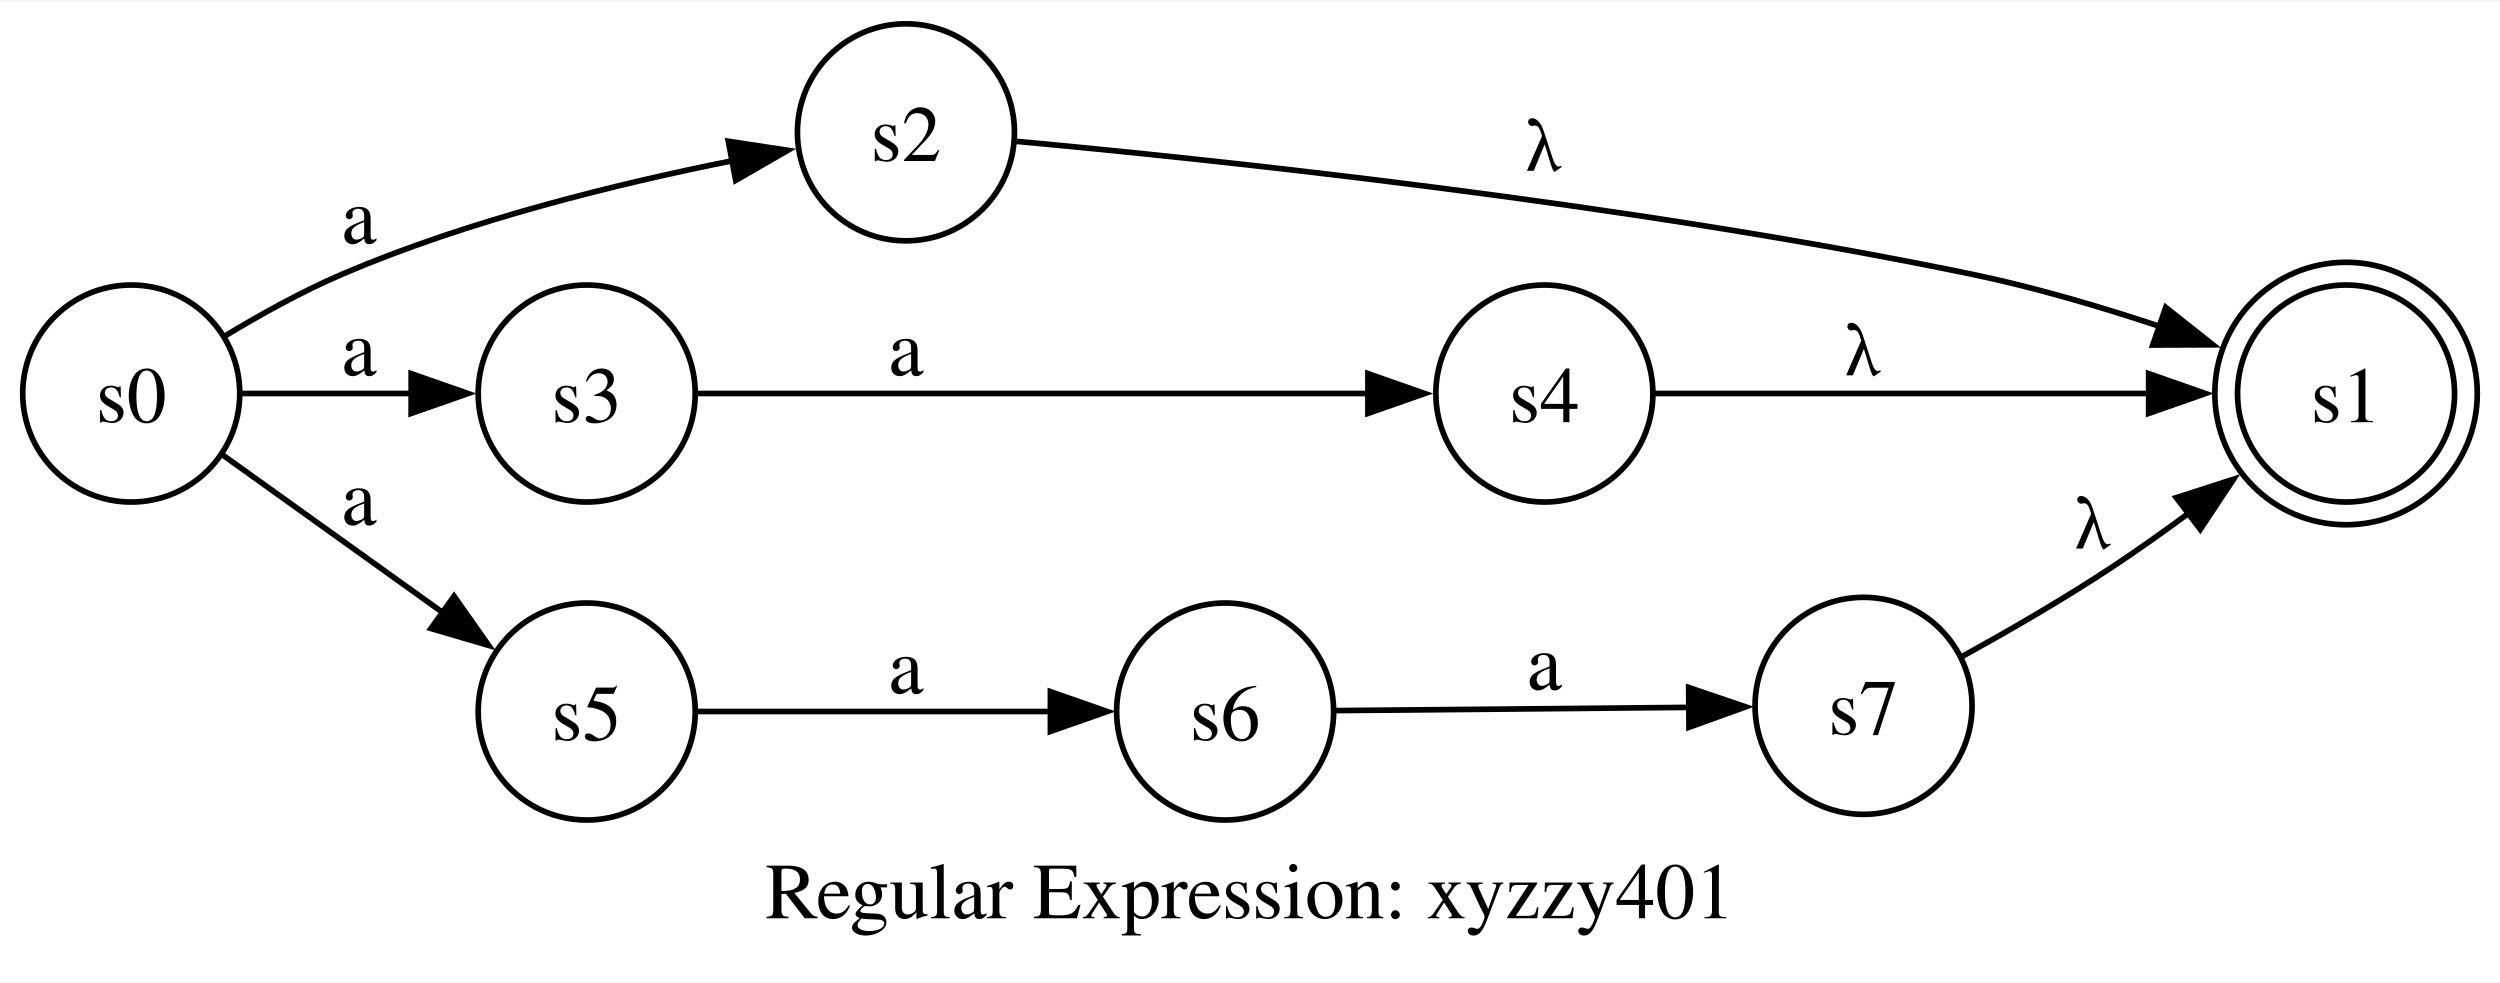
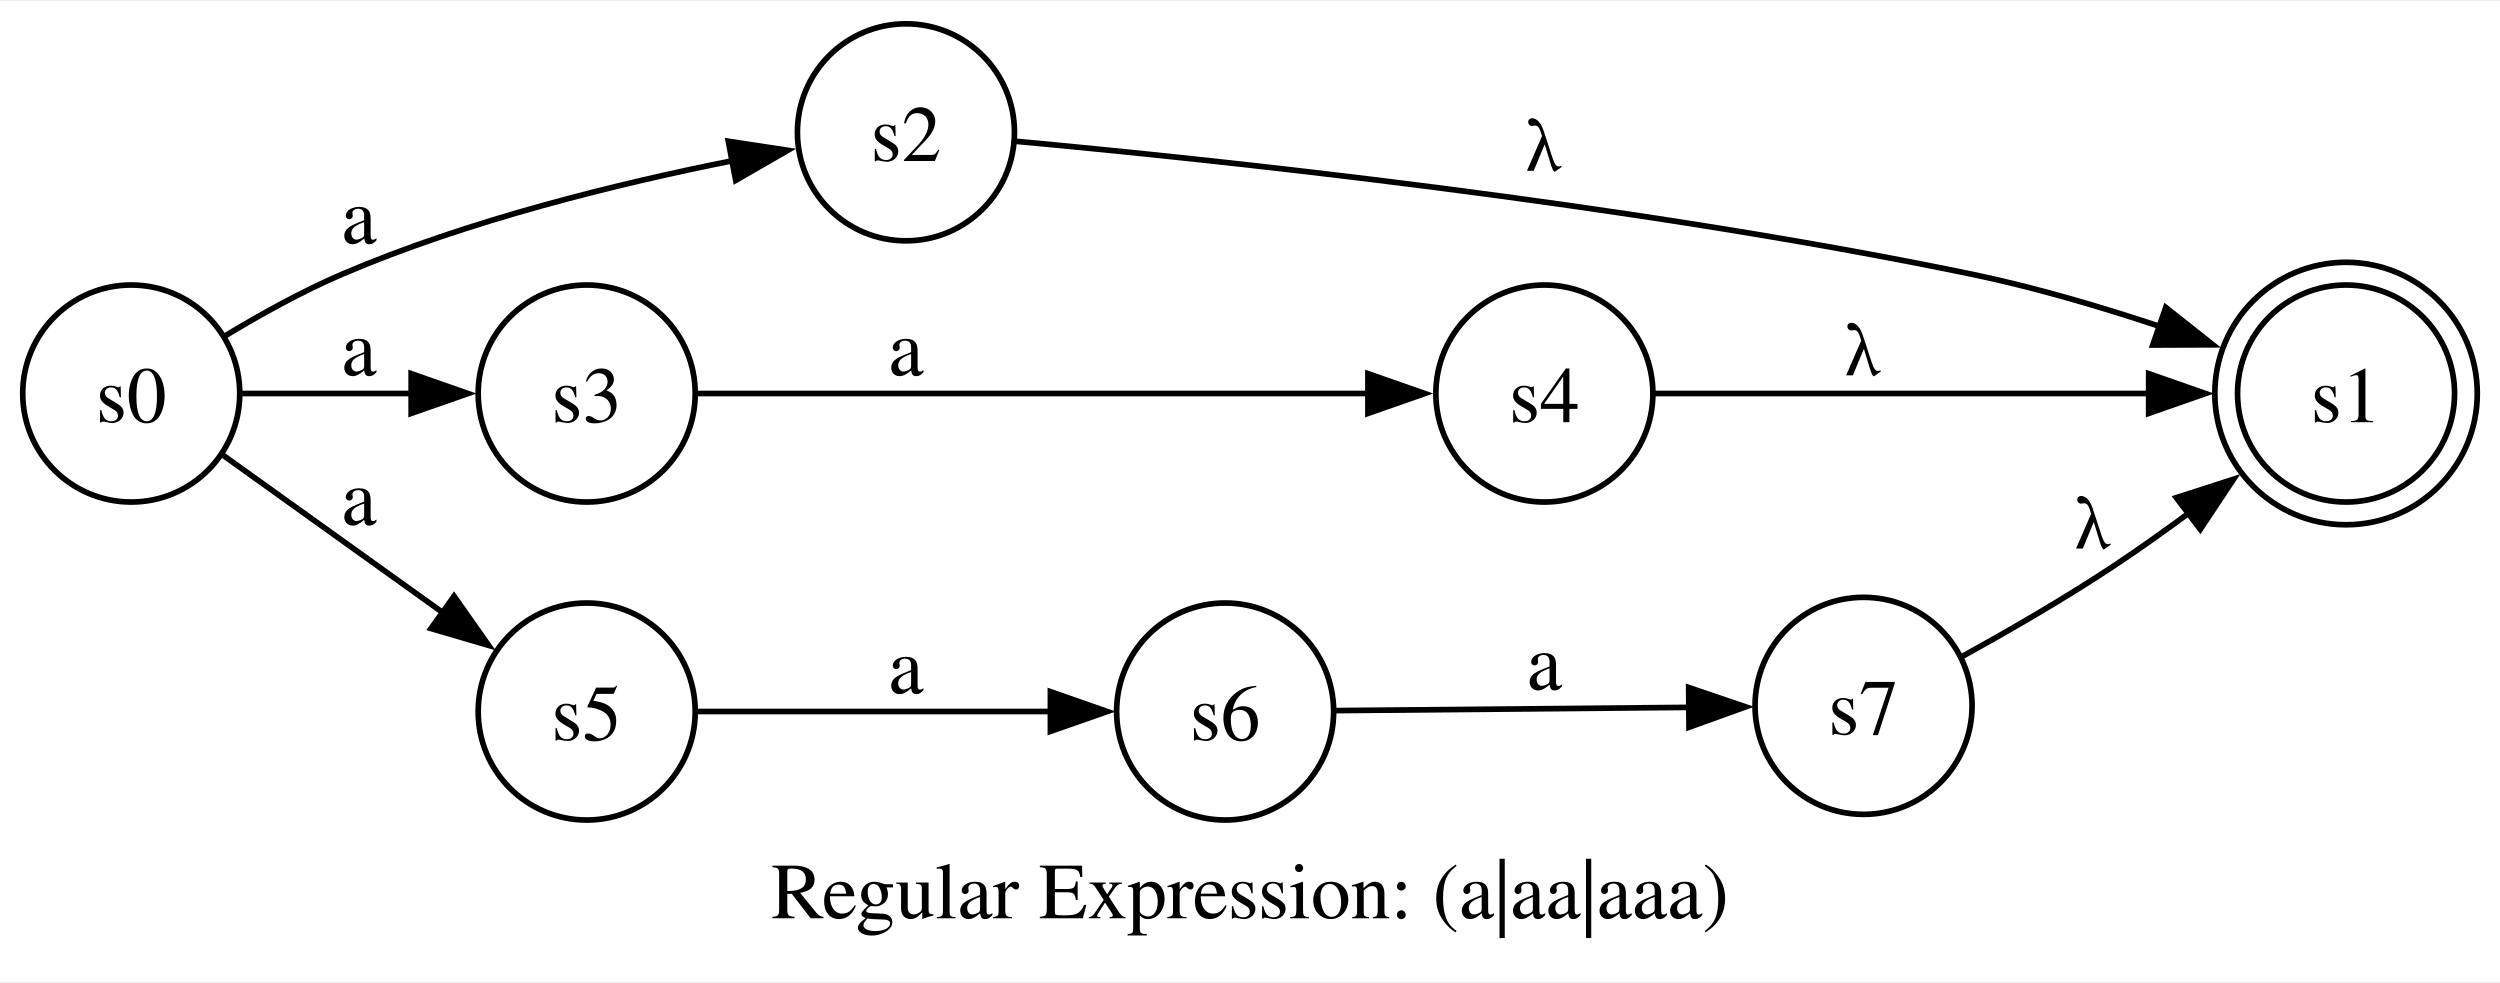
<svg xmlns="http://www.w3.org/2000/svg" width="440pt" height="173pt" viewBox="0.00 0.00 440.26 172.72">
  <g id="graph0" class="graph" transform="scale(1 1) rotate(0) translate(4 168.72)">
    <polygon fill="white" stroke="none" points="-4,4 -4,-168.72 436.26,-168.72 436.26,4 -4,4" />
-     <text text-anchor="middle" x="216.13" y="-7.2" font-family="Times,serif" font-size="14.00">Regular Expression: xyzzy401</text>
+     <text text-anchor="middle" x="216.13" y="-7.2" font-family="Times,serif" font-size="14.00">Regular Expression: (a|aa|aaa)</text>
    <g id="node1" class="node">
      <ellipse fill="none" stroke="black" cx="409.15" cy="-99.61" rx="19.11" ry="19.11" />
      <ellipse fill="none" stroke="black" cx="409.15" cy="-99.61" rx="23.11" ry="23.11" />
      <text text-anchor="middle" x="409.15" y="-94.56" font-family="Times,serif" font-size="14.00">s1</text>
    </g>
    <g id="node2" class="node">
      <ellipse fill="none" stroke="black" cx="19.11" cy="-99.61" rx="19.11" ry="19.11" />
      <text text-anchor="middle" x="19.11" y="-94.56" font-family="Times,serif" font-size="14.00">s0</text>
    </g>
    <g id="node3" class="node">
      <ellipse fill="none" stroke="black" cx="155.54" cy="-145.61" rx="19.11" ry="19.11" />
      <text text-anchor="middle" x="155.54" y="-140.56" font-family="Times,serif" font-size="14.00">s2</text>
    </g>
    <g id="edge1" class="edge">
      <path fill="none" stroke="black" d="M35.49,-109.67C41.75,-113.46 49.15,-117.58 56.22,-120.61 78.44,-130.14 105.1,-136.64 125.05,-140.62" />
      <polygon fill="black" stroke="black" points="124.26,-144.03 134.74,-142.44 125.56,-137.15 124.26,-144.03" />
      <text text-anchor="middle" x="59.22" y="-126.04" font-family="Times,serif" font-size="14.00">a</text>
    </g>
    <g id="node4" class="node">
      <ellipse fill="none" stroke="black" cx="99.32" cy="-99.61" rx="19.11" ry="19.11" />
      <text text-anchor="middle" x="99.32" y="-94.56" font-family="Times,serif" font-size="14.00">s3</text>
    </g>
    <g id="edge2" class="edge">
      <path fill="none" stroke="black" d="M38.64,-99.61C47.6,-99.61 58.58,-99.61 68.67,-99.61" />
      <polygon fill="black" stroke="black" points="68.41,-103.11 78.41,-99.61 68.41,-96.11 68.41,-103.11" />
      <text text-anchor="middle" x="59.22" y="-102.81" font-family="Times,serif" font-size="14.00">a</text>
    </g>
    <g id="node5" class="node">
      <ellipse fill="none" stroke="black" cx="99.32" cy="-43.61" rx="19.11" ry="19.11" />
      <text text-anchor="middle" x="99.32" y="-38.56" font-family="Times,serif" font-size="14.00">s5</text>
    </g>
    <g id="edge3" class="edge">
      <path fill="none" stroke="black" d="M35.19,-88.81C46.22,-80.91 61.43,-70.02 74.15,-60.91" />
      <polygon fill="black" stroke="black" points="75.96,-63.92 82.06,-55.25 71.89,-58.23 75.96,-63.92" />
      <text text-anchor="middle" x="59.22" y="-76.49" font-family="Times,serif" font-size="14.00">a</text>
    </g>
    <g id="edge4" class="edge">
      <path fill="none" stroke="black" d="M174.97,-144.02C208.65,-140.92 282.27,-133.25 343.29,-120.61 354.27,-118.33 366,-114.87 376.43,-111.4" />
      <polygon fill="black" stroke="black" points="377.4,-114.77 385.71,-108.19 375.11,-108.15 377.4,-114.77" />
      <text text-anchor="middle" x="267.97" y="-138.83" font-family="Times,serif" font-size="14.00">λ</text>
    </g>
    <g id="node6" class="node">
      <ellipse fill="none" stroke="black" cx="267.97" cy="-99.61" rx="19.11" ry="19.11" />
      <text text-anchor="middle" x="267.97" y="-94.56" font-family="Times,serif" font-size="14.00">s4</text>
    </g>
    <g id="edge5" class="edge">
      <path fill="none" stroke="black" d="M118.79,-99.61C147.45,-99.61 202.88,-99.61 237.22,-99.61" />
      <polygon fill="black" stroke="black" points="236.9,-103.11 246.9,-99.61 236.9,-96.11 236.9,-103.11" />
      <text text-anchor="middle" x="155.54" y="-102.81" font-family="Times,serif" font-size="14.00">a</text>
    </g>
    <g id="node7" class="node">
      <ellipse fill="none" stroke="black" cx="211.75" cy="-43.61" rx="19.11" ry="19.11" />
      <text text-anchor="middle" x="211.75" y="-38.56" font-family="Times,serif" font-size="14.00">s6</text>
    </g>
    <g id="edge7" class="edge">
      <path fill="none" stroke="black" d="M118.56,-43.61C135.58,-43.61 161.29,-43.61 181.23,-43.61" />
      <polygon fill="black" stroke="black" points="180.98,-47.11 190.98,-43.61 180.98,-40.11 180.98,-47.11" />
      <text text-anchor="middle" x="155.54" y="-46.81" font-family="Times,serif" font-size="14.00">a</text>
    </g>
    <g id="edge6" class="edge">
      <path fill="none" stroke="black" d="M287.45,-99.61C309.61,-99.61 347.17,-99.61 374.52,-99.61" />
      <polygon fill="black" stroke="black" points="374.39,-103.11 384.39,-99.61 374.39,-96.11 374.39,-103.11" />
      <text text-anchor="middle" x="324.18" y="-102.81" font-family="Times,serif" font-size="14.00">λ</text>
    </g>
    <g id="node8" class="node">
      <ellipse fill="none" stroke="black" cx="324.18" cy="-44.61" rx="19.11" ry="19.11" />
      <text text-anchor="middle" x="324.18" y="-39.56" font-family="Times,serif" font-size="14.00">s7</text>
    </g>
    <g id="edge8" class="edge">
      <path fill="none" stroke="black" d="M230.99,-43.77C248.01,-43.93 273.72,-44.16 293.66,-44.34" />
      <polygon fill="black" stroke="black" points="293.38,-47.84 303.41,-44.43 293.44,-40.84 293.38,-47.84" />
      <text text-anchor="middle" x="267.97" y="-47.46" font-family="Times,serif" font-size="14.00">a</text>
    </g>
    <g id="edge9" class="edge">
      <path fill="none" stroke="black" d="M341.36,-53.2C349.51,-57.69 359.46,-63.43 368.04,-69.11 372.54,-72.09 377.21,-75.41 381.7,-78.73" />
      <polygon fill="black" stroke="black" points="379.25,-81.27 389.34,-84.52 383.48,-75.69 379.25,-81.27" />
      <text text-anchor="middle" x="364.67" y="-72.31" font-family="Times,serif" font-size="14.00">λ</text>
    </g>
  </g>
</svg>
